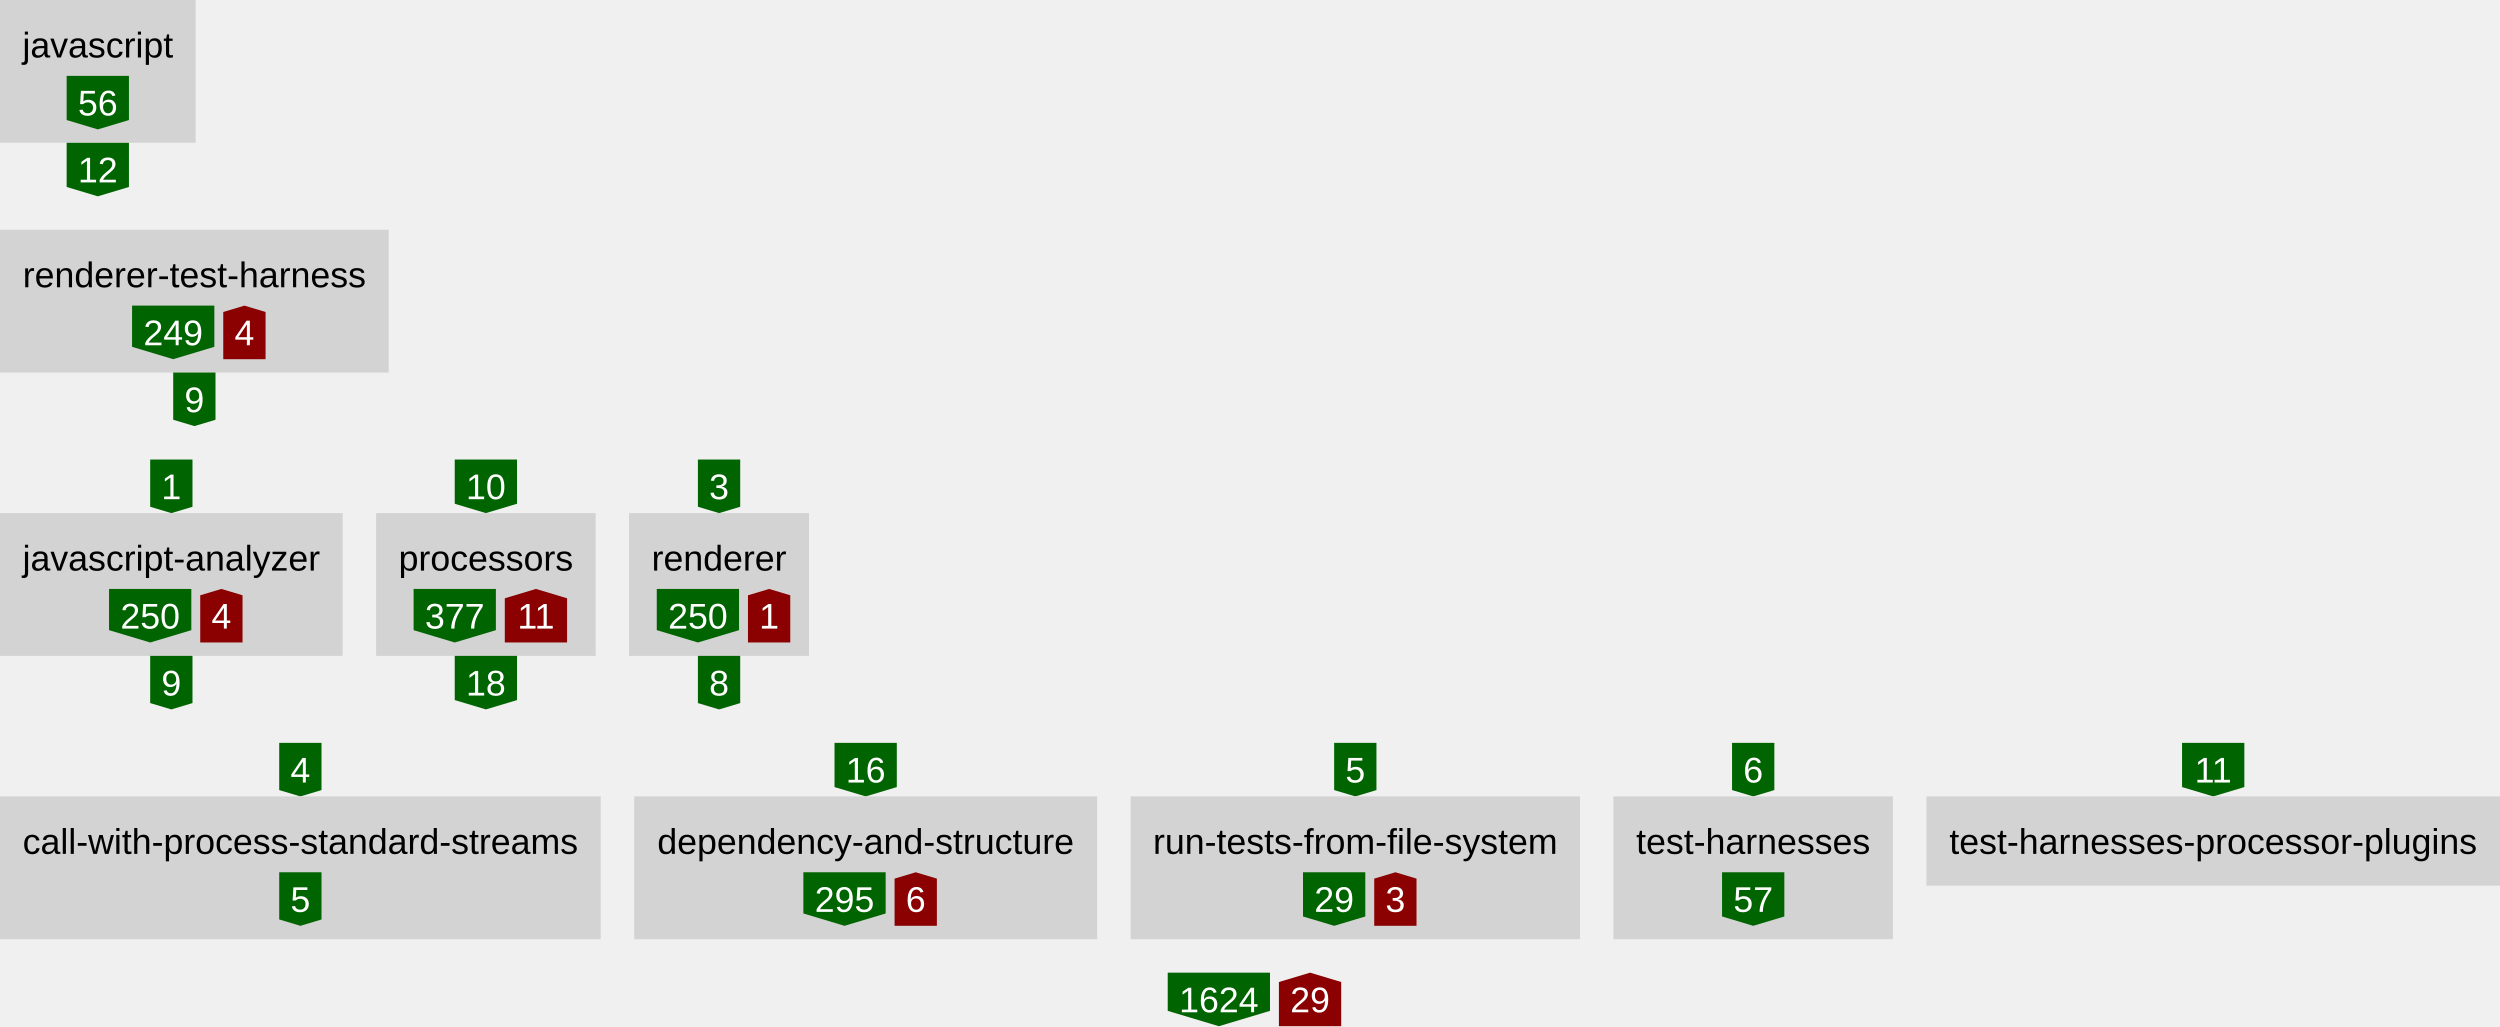
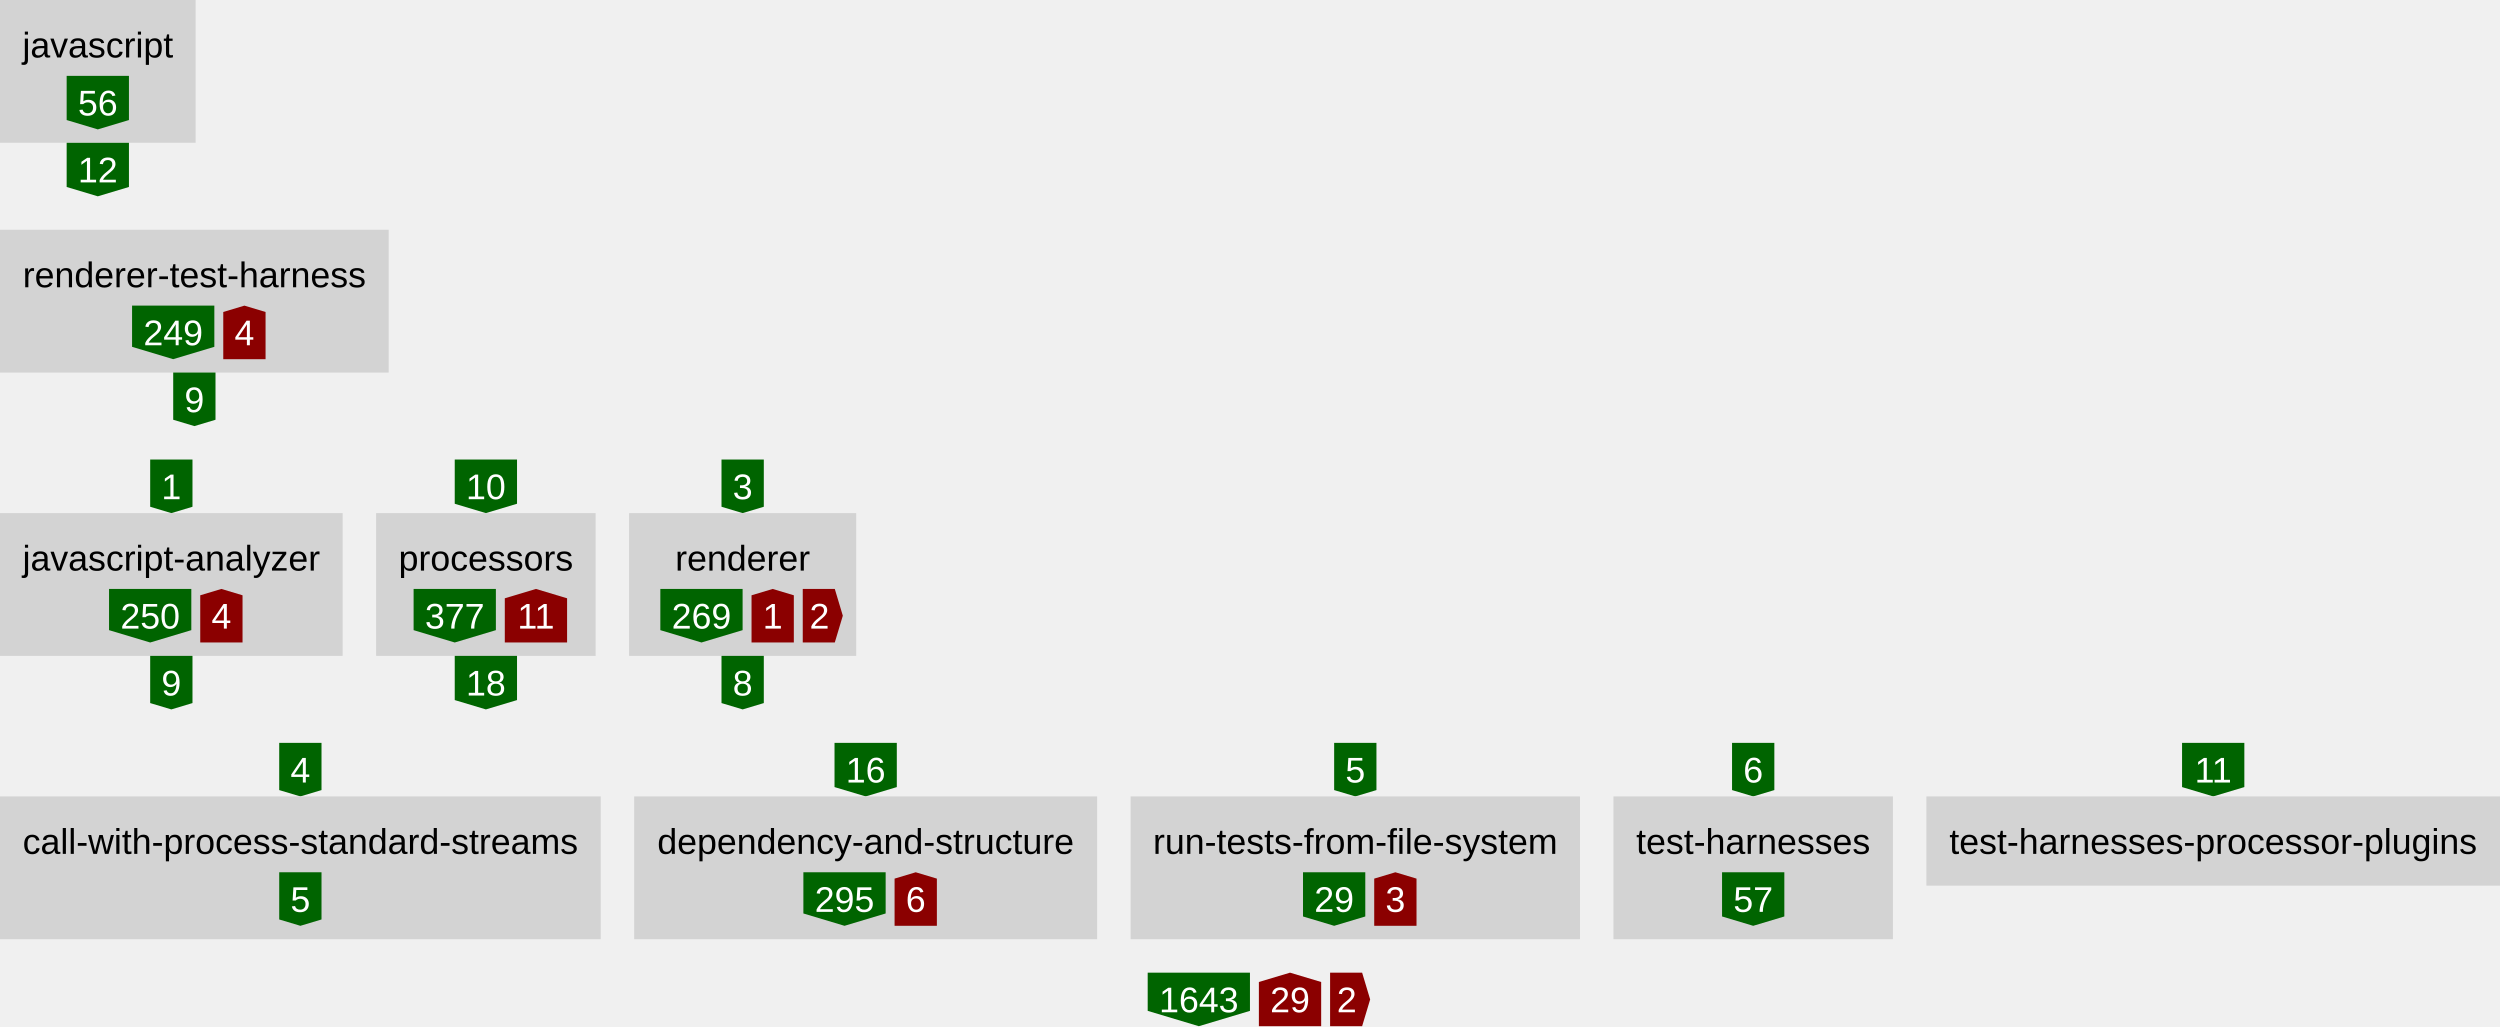
<svg xmlns="http://www.w3.org/2000/svg" height="460" width="1120.64">
  <defs>
    <style type="text/css">text{font-family:arial;font-size:16px}g.anonymous&gt;text{font-style:italic}g.parent&gt;rect{fill:none;stroke:gray}g.item&gt;rect{fill:lightgray}g.item&gt;text{text-anchor:middle}g.dependency&gt;text{fill:white;text-anchor:middle}</style>
  </defs>
  <symbol id="down-arrow" preserveAspectRatio="xMidYMax slice" viewBox="0,0,1,1">
    <polygon fill="darkgreen" points="0,0.85 0,0 1,0 1,0.85 0.5,1" />
  </symbol>
  <symbol id="right-arrow" preserveAspectRatio="xMaxYMid slice" viewBox="0,0,1,1">
    <polygon fill="darkred" points="0.85,0 0,0 0,1 0.85,1 1,0.5" />
  </symbol>
  <symbol id="up-arrow" preserveAspectRatio="xMidYMin slice" viewBox="0,0,1,1">
    <polygon fill="darkred" points="0,0.15 0,1 1,1 1,0.15 0.5,0" />
  </symbol>
  <g class="item">
    <rect height="64" width="87.68" />
    <text x="43.84" y="25.76">javascript</text>
    <g class="dependency">
      <use href="#down-arrow" height="24" width="27.92" x="29.88" y="34" />
      <text x="43.84" y="51.76">56</text>
    </g>
  </g>
  <g class="dependency">
    <use href="#down-arrow" height="24" width="27.92" x="29.88" y="64" />
    <text x="43.84" y="81.76">12</text>
  </g>
  <g class="item">
    <rect height="64" width="174.24" y="103" />
    <text x="87.12" y="128.76">renderer-test-harness</text>
    <g class="dependency">
      <use href="#down-arrow" height="24" width="36.88" x="59.2" y="137" />
      <text x="77.64" y="154.76">249</text>
    </g>
    <g class="dependency">
      <use href="#up-arrow" height="24" width="18.96" x="100.08" y="137" />
      <text x="109.56" y="154.76">4</text>
    </g>
  </g>
  <g class="dependency">
    <use href="#down-arrow" height="24" width="18.96" x="77.64" y="167" />
    <text x="87.12" y="184.76">9</text>
  </g>
  <g class="dependency">
    <use href="#down-arrow" height="24" width="18.96" x="67.32" y="206" />
    <text x="76.8" y="223.76">1</text>
  </g>
  <g class="item">
    <rect height="64" width="153.6" y="230" />
    <text x="76.8" y="255.76">javascript-analyzer</text>
    <g class="dependency">
      <use href="#down-arrow" height="24" width="36.88" x="48.88" y="264" />
      <text x="67.32" y="281.76">250</text>
    </g>
    <g class="dependency">
      <use href="#up-arrow" height="24" width="18.96" x="89.76" y="264" />
      <text x="99.24" y="281.76">4</text>
    </g>
  </g>
  <g class="dependency">
    <use href="#down-arrow" height="24" width="18.96" x="67.32" y="294" />
    <text x="76.8" y="311.76">9</text>
  </g>
  <g class="dependency">
    <use href="#down-arrow" height="24" width="27.92" x="203.84" y="206" />
    <text x="217.8" y="223.76">10</text>
  </g>
  <g class="item">
    <rect height="64" width="98.4" x="168.6" y="230" />
    <text x="217.8" y="255.76">processors</text>
    <g class="dependency">
      <use href="#down-arrow" height="24" width="36.88" x="185.4" y="264" />
      <text x="203.84" y="281.76">377</text>
    </g>
    <g class="dependency">
      <use href="#up-arrow" height="24" width="27.92" x="226.28" y="264" />
      <text x="240.24" y="281.76">11</text>
    </g>
  </g>
  <g class="dependency">
    <use href="#down-arrow" height="24" width="27.92" x="203.84" y="294" />
    <text x="217.8" y="311.76">18</text>
  </g>
  <g class="dependency">
-     <use href="#down-arrow" height="24" width="18.96" x="312.84" y="206" />
-     <text x="322.32" y="223.76">3</text>
+     <use href="#down-arrow" height="24" width="18.96" x="323.42" y="206" />
+     <text x="332.9" y="223.76">3</text>
  </g>
  <g class="item">
-     <rect height="64" width="80.64" x="282" y="230" />
-     <text x="322.32" y="255.76">renderer</text>
+     <rect height="64" width="101.8" x="282" y="230" />
+     <text x="332.9" y="255.76">renderer</text>
    <g class="dependency">
-       <use href="#down-arrow" height="24" width="36.88" x="294.4" y="264" />
-       <text x="312.84" y="281.76">250</text>
+       <use href="#down-arrow" height="24" width="36.88" x="296" y="264" />
+       <text x="314.44" y="281.76">269</text>
    </g>
    <g class="dependency">
-       <use href="#up-arrow" height="24" width="18.96" x="335.28" y="264" />
-       <text x="344.76" y="281.76">1</text>
+       <use href="#up-arrow" height="24" width="18.96" x="336.88" y="264" />
+       <text x="346.36" y="281.76">1</text>
+     </g>
+     <g class="dependency">
+       <use href="#right-arrow" height="24" width="17.96" x="359.84" y="264" />
+       <text x="367.32" y="281.76">2</text>
    </g>
  </g>
  <g class="dependency">
-     <use href="#down-arrow" height="24" width="18.96" x="312.84" y="294" />
-     <text x="322.32" y="311.76">8</text>
+     <use href="#down-arrow" height="24" width="18.96" x="323.42" y="294" />
+     <text x="332.9" y="311.76">8</text>
  </g>
  <g class="dependency">
    <use href="#down-arrow" height="24" width="18.96" x="125.16" y="333" />
    <text x="134.64" y="350.76">4</text>
  </g>
  <g class="item">
    <rect height="64" width="269.28" y="357" />
    <text x="134.64" y="382.76">call-with-process-standard-streams</text>
    <g class="dependency">
      <use href="#down-arrow" height="24" width="18.96" x="125.16" y="391" />
      <text x="134.64" y="408.76">5</text>
    </g>
  </g>
  <g class="dependency">
    <use href="#down-arrow" height="24" width="27.92" x="374.08" y="333" />
    <text x="388.04" y="350.76">16</text>
  </g>
  <g class="item">
    <rect height="64" width="207.52" x="284.28" y="357" />
    <text x="388.04" y="382.76">dependency-and-structure</text>
    <g class="dependency">
      <use href="#down-arrow" height="24" width="36.88" x="360.12" y="391" />
      <text x="378.56" y="408.76">295</text>
    </g>
    <g class="dependency">
      <use href="#up-arrow" height="24" width="18.96" x="401" y="391" />
      <text x="410.48" y="408.76">6</text>
    </g>
  </g>
  <g class="dependency">
    <use href="#down-arrow" height="24" width="18.96" x="598.04" y="333" />
    <text x="607.52" y="350.76">5</text>
  </g>
  <g class="item">
    <rect height="64" width="201.44" x="506.8" y="357" />
    <text x="607.52" y="382.76">run-tests-from-file-system</text>
    <g class="dependency">
      <use href="#down-arrow" height="24" width="27.92" x="584.08" y="391" />
      <text x="598.04" y="408.76">29</text>
    </g>
    <g class="dependency">
      <use href="#up-arrow" height="24" width="18.96" x="616" y="391" />
      <text x="625.48" y="408.76">3</text>
    </g>
  </g>
  <g class="dependency">
    <use href="#down-arrow" height="24" width="18.96" x="776.4" y="333" />
    <text x="785.88" y="350.76">6</text>
  </g>
  <g class="item">
    <rect height="64" width="125.28" x="723.24" y="357" />
    <text x="785.88" y="382.76">test-harnesses</text>
    <g class="dependency">
      <use href="#down-arrow" height="24" width="27.92" x="771.92" y="391" />
      <text x="785.88" y="408.76">57</text>
    </g>
  </g>
  <g class="dependency">
    <use href="#down-arrow" height="24" width="27.92" x="978.12" y="333" />
    <text x="992.08" y="350.76">11</text>
  </g>
  <g class="item">
    <rect height="40" width="257.12" x="863.52" y="357" />
    <text x="992.08" y="382.76">test-harnesses-processor-plugins</text>
  </g>
  <g class="dependency">
-     <use href="#down-arrow" height="24" width="45.84" x="523.44" y="436" />
-     <text x="546.36" y="453.76">1624</text>
+     <use href="#down-arrow" height="24" width="45.84" x="514.46" y="436" />
+     <text x="537.38" y="453.76">1643</text>
  </g>
  <g class="dependency">
-     <use href="#up-arrow" height="24" width="27.92" x="573.28" y="436" />
-     <text x="587.24" y="453.76">29</text>
+     <use href="#up-arrow" height="24" width="27.92" x="564.3" y="436" />
+     <text x="578.26" y="453.76">29</text>
+   </g>
+   <g class="dependency">
+     <use href="#right-arrow" height="24" width="17.96" x="596.22" y="436" />
+     <text x="603.7" y="453.76">2</text>
  </g>
</svg>
